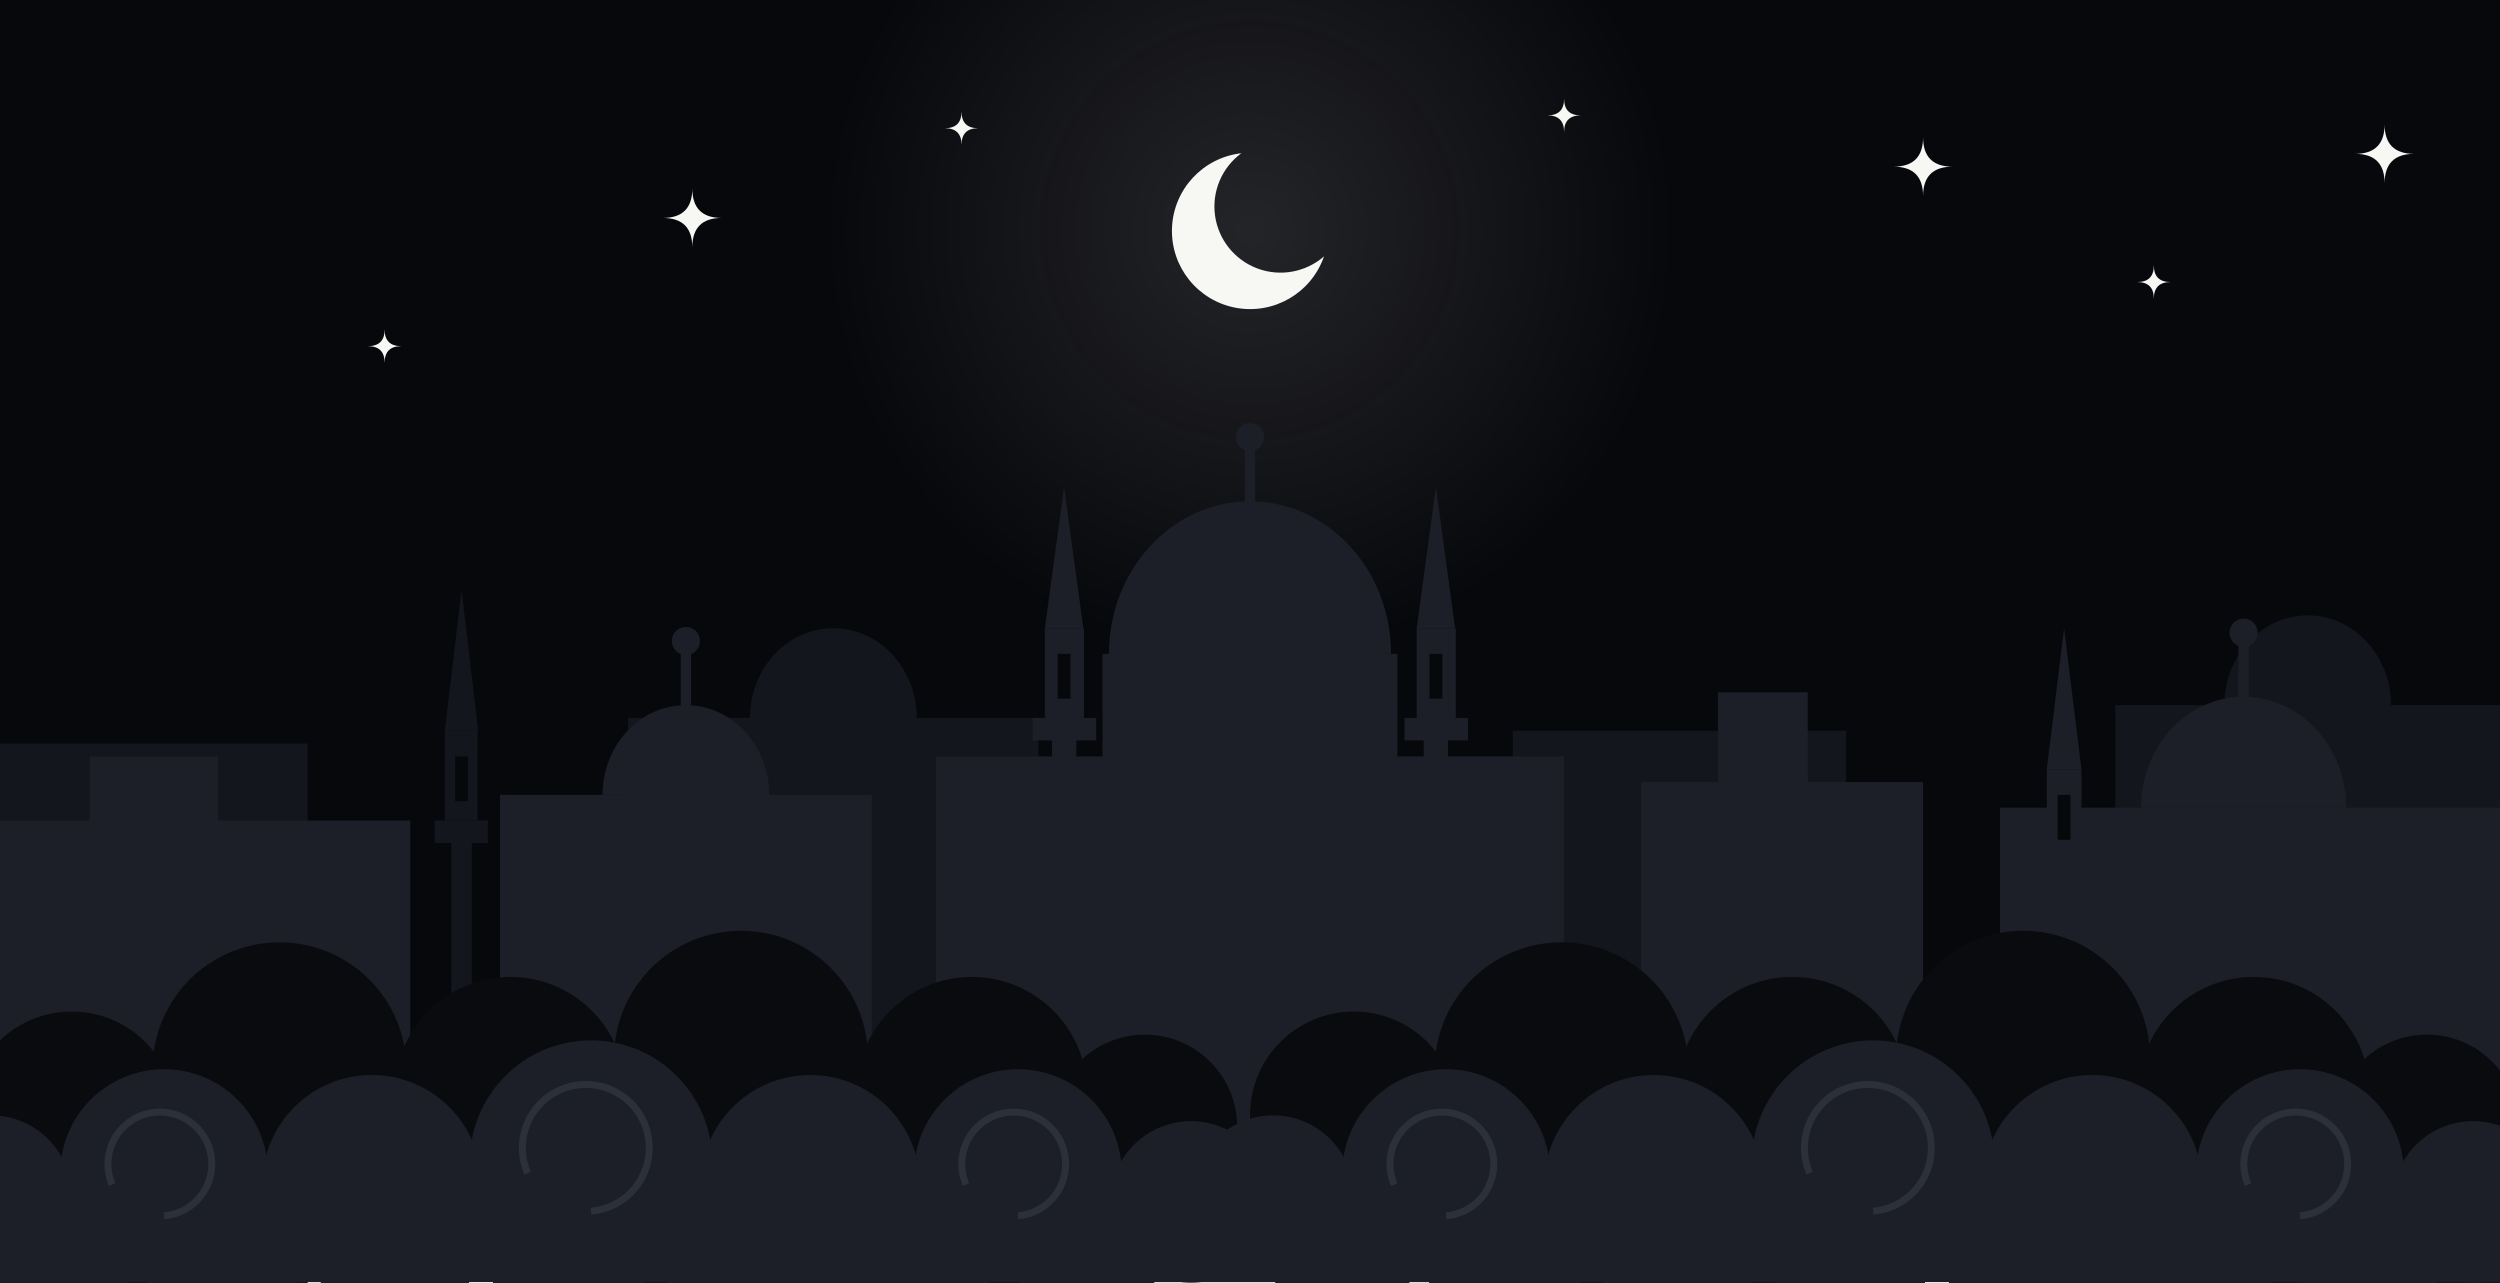
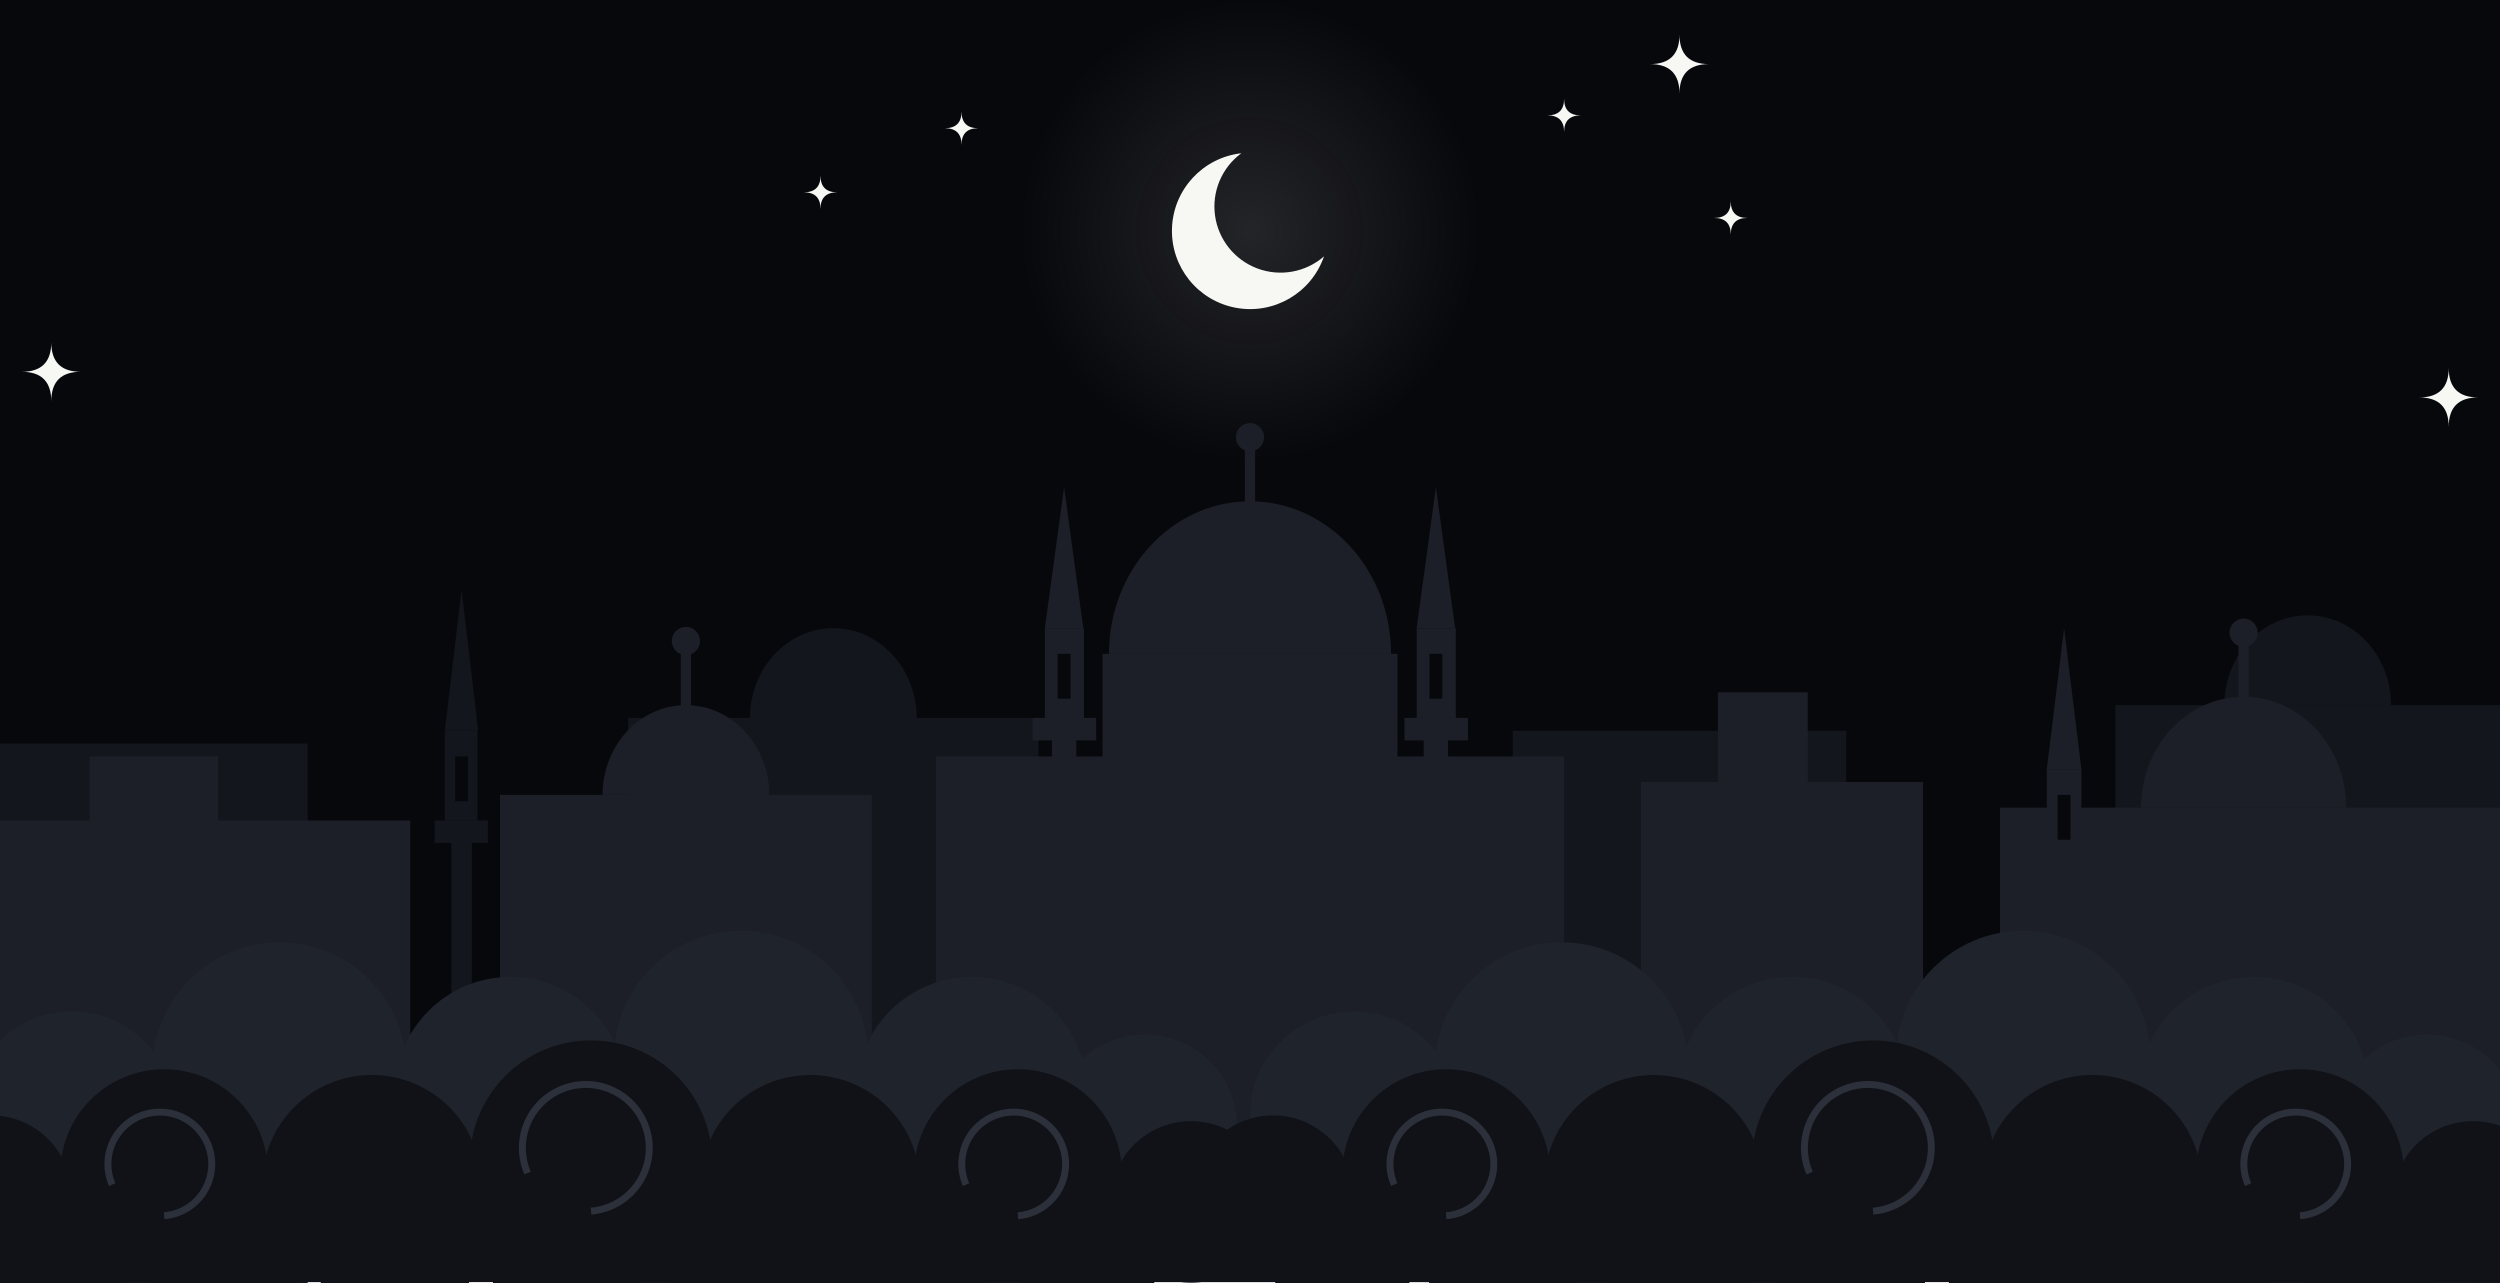
<svg xmlns="http://www.w3.org/2000/svg" viewBox="0 0 390 200" width="390" height="200">
  <rect width="390" height="200" fill="#07080c" />
  <defs>
    <radialGradient id="g">
      <stop offset="0" stop-color="#f7f7f4" stop-opacity="0.12" />
      <stop offset="1" stop-color="#f7f7f4" stop-opacity="0" />
    </radialGradient>
  </defs>
-   <circle cx="195" cy="36" r="66" fill="url(#g)" />
+   <circle cx="195" cy="36" r="36" fill="url(#g)" />
  <path fill="#f7f7f4" transform="translate(180 21) scale(0.469)" d="M29.1 6.2A26 26 0 1 0 56.6 40.5A22 22 0 1 1 29.1 6.2Z" />
-   <path fill="#f7f7f4" d="M150 17.4Q150 20 152.6 20Q150 20 150 22.6Q150 20 147.4 20Q150 20 150 17.4ZM244 15.4Q244 18 246.6 18Q244 18 244 20.6Q244 18 241.4 18Q244 18 244 15.4ZM336 41.4Q336 44 338.6 44Q336 44 336 46.6Q336 44 333.4 44Q336 44 336 41.4ZM60 51.4Q60 54 62.6 54Q60 54 60 56.6Q60 54 57.4 54Q60 54 60 51.4Z" />
-   <path fill="#f7f7f4" d="M300 21.4Q300 26 304.6 26Q300 26 300 30.6Q300 26 295.4 26Q300 26 300 21.4ZM108 29.4Q108 34 112.6 34Q108 34 108 38.6Q108 34 103.4 34Q108 34 108 29.4ZM372 19.4Q372 24 376.6 24Q372 24 372 28.6Q372 24 367.4 24Q372 24 372 19.4Z" />
+   <path fill="#f7f7f4" d="M150 17.4Q150 20 152.6 20Q150 20 150 22.6Q150 20 147.4 20Q150 20 150 17.4ZM244 15.4Q244 18 246.6 18Q244 18 244 20.6Q244 18 241.4 18Q244 18 244 15.4ZM128 27.4Q128 30 130.6 30Q128 30 128 32.6Q128 30 125.4 30Q128 30 128 27.4ZM270 31.4Q270 34 272.6 34Q270 34 270 36.6Q270 34 267.4 34Q270 34 270 31.4Z" />
+   <path fill="#f7f7f4" d="M262 5.4Q262 10 266.6 10Q262 10 262 14.6Q262 10 257.4 10Q262 10 262 5.4ZM8 53.4Q8 58 12.6 58Q8 58 8 62.6Q8 58 3.4 58Q8 58 8 53.4ZM382 57.4Q382 62 386.6 62Q382 62 382 66.6Q382 62 377.4 62Q382 62 382 57.4Z" />
  <rect fill="#13161c" x="0" y="116" width="48" height="90" />
  <rect fill="#13161c" x="98" y="112" width="64" height="94" />
  <rect fill="#13161c" x="236" y="114" width="52" height="92" />
  <rect fill="#13161c" x="330" y="110" width="60" height="96" />
  <path fill="#13161c" d="M117 112A13 14 0 0 1 143 112Z" />
  <path fill="#13161c" d="M347 110A13 14 0 0 1 373 110Z" />
  <path fill="#13161c" d="M69.4 114L72 92L74.6 114Z" />
  <rect fill="#13161c" x="69.4" y="114" width="5.1" height="14" />
  <rect fill="#13161c" x="67.8" y="128" width="8.3" height="3.5" />
  <rect fill="#13161c" x="70.4" y="131" width="3.2" height="69" />
  <rect fill="#13161c" x="68.5" y="184" width="7" height="3" />
  <rect fill="#07080c" x="71" y="118" width="2" height="7" />
  <rect fill="#1c1f27" x="0" y="128" width="64" height="72" />
  <rect fill="#1c1f27" x="14" y="118" width="20" height="12" />
  <rect fill="#1c1f27" x="78" y="124" width="58" height="76" />
  <path fill="#1c1f27" d="M94 124A13 14 0 0 1 120 124Z" />
  <rect fill="#1c1f27" x="106.2" y="101" width="1.6" height="10" />
  <circle fill="#1c1f27" cx="107" cy="100" r="2.2" />
  <rect fill="#1c1f27" x="146" y="118" width="98" height="82" />
  <rect fill="#1c1f27" x="172" y="102" width="46" height="18" />
  <path fill="#1c1f27" d="M173 102A22 23.8 0 0 1 217 102Z" />
  <rect fill="#1c1f27" x="194.2" y="69.2" width="1.6" height="10" />
  <circle fill="#1c1f27" cx="195" cy="68.2" r="2.2" />
  <path fill="#1c1f27" d="M163 98L166 76L169 98Z" />
  <rect fill="#1c1f27" x="163" y="98" width="6.1" height="14" />
  <rect fill="#1c1f27" x="161.1" y="112" width="9.9" height="3.5" />
  <rect fill="#1c1f27" x="164.1" y="115" width="3.8" height="85" />
  <rect fill="#1c1f27" x="161.8" y="168" width="8.4" height="3" />
  <rect fill="#07080c" x="165" y="102" width="2" height="7" />
  <path fill="#1c1f27" d="M221 98L224 76L227 98Z" />
  <rect fill="#1c1f27" x="221" y="98" width="6.1" height="14" />
  <rect fill="#1c1f27" x="219.1" y="112" width="9.9" height="3.5" />
  <rect fill="#1c1f27" x="222.1" y="115" width="3.8" height="85" />
  <rect fill="#1c1f27" x="219.8" y="168" width="8.4" height="3" />
  <rect fill="#07080c" x="223" y="102" width="2" height="7" />
  <rect fill="#1c1f27" x="256" y="122" width="44" height="78" />
  <rect fill="#1c1f27" x="268" y="108" width="14" height="16" />
  <rect fill="#1c1f27" x="312" y="126" width="78" height="74" />
  <path fill="#1c1f27" d="M334 126A16 17.3 0 0 1 366 126Z" />
  <rect fill="#1c1f27" x="349.2" y="99.7" width="1.6" height="10" />
  <circle fill="#1c1f27" cx="350" cy="98.7" r="2.2" />
  <path fill="#1c1f27" d="M319.3 120L322 98L324.7 120Z" />
  <rect fill="#1c1f27" x="319.3" y="120" width="5.4" height="14" />
  <rect fill="#1c1f27" x="317.6" y="134" width="8.8" height="3.5" />
  <rect fill="#1c1f27" x="320.3" y="137" width="3.4" height="63" />
  <rect fill="#1c1f27" x="318.3" y="190" width="7.5" height="3" />
  <rect fill="#07080c" x="321" y="124" width="2" height="7" />
-   <g fill="#0a0b0f">
+   <g fill="#1f232c">
    <g transform="translate(-14 138) scale(0.9)">
      <circle cx="28" cy="40" r="18" />
      <circle cx="64" cy="32" r="22" />
      <circle cx="104" cy="36" r="20" />
      <circle cx="144" cy="30" r="22" />
      <circle cx="184" cy="36" r="20" />
      <circle cx="214" cy="42" r="16" />
    </g>
    <g transform="translate(186 138) scale(0.9)">
      <circle cx="28" cy="40" r="18" />
      <circle cx="64" cy="32" r="22" />
      <circle cx="104" cy="36" r="20" />
      <circle cx="144" cy="30" r="22" />
      <circle cx="184" cy="36" r="20" />
      <circle cx="214" cy="42" r="16" />
    </g>
    <g transform="translate(386 138) scale(0.9)">
      <circle cx="28" cy="40" r="18" />
      <circle cx="64" cy="32" r="22" />
      <circle cx="104" cy="36" r="20" />
      <circle cx="144" cy="30" r="22" />
      <circle cx="184" cy="36" r="20" />
      <circle cx="214" cy="42" r="16" />
    </g>
  </g>
-   <g fill="#1c1f27">
+   <g fill="#101217">
    <g transform="translate(-14 138) scale(0.9)">
      <rect x="16" y="50" width="204" height="18" />
      <circle cx="14" cy="54" r="14" />
      <circle cx="44" cy="50" r="18" />
      <circle cx="80" cy="52" r="19" />
      <circle cx="118" cy="48" r="21" />
      <circle cx="156" cy="52" r="19" />
      <circle cx="192" cy="50" r="18" />
      <circle cx="222" cy="55" r="14" />
      <circle cx="26" cy="66" r="12" />
      <circle cx="54" cy="68" r="13" />
      <circle cx="84" cy="67" r="13" />
      <circle cx="114" cy="69" r="13" />
      <circle cx="144" cy="67" r="13" />
      <circle cx="174" cy="68" r="13" />
      <circle cx="204" cy="66" r="12" />
    </g>
    <g transform="translate(186 138) scale(0.9)">
      <rect x="16" y="50" width="204" height="18" />
      <circle cx="14" cy="54" r="14" />
      <circle cx="44" cy="50" r="18" />
      <circle cx="80" cy="52" r="19" />
      <circle cx="118" cy="48" r="21" />
      <circle cx="156" cy="52" r="19" />
      <circle cx="192" cy="50" r="18" />
      <circle cx="222" cy="55" r="14" />
      <circle cx="26" cy="66" r="12" />
      <circle cx="54" cy="68" r="13" />
      <circle cx="84" cy="67" r="13" />
      <circle cx="114" cy="69" r="13" />
      <circle cx="144" cy="67" r="13" />
      <circle cx="174" cy="68" r="13" />
      <circle cx="204" cy="66" r="12" />
    </g>
    <g transform="translate(386 138) scale(0.9)">
      <rect x="16" y="50" width="204" height="18" />
      <circle cx="14" cy="54" r="14" />
      <circle cx="44" cy="50" r="18" />
      <circle cx="80" cy="52" r="19" />
      <circle cx="118" cy="48" r="21" />
      <circle cx="156" cy="52" r="19" />
      <circle cx="192" cy="50" r="18" />
      <circle cx="222" cy="55" r="14" />
      <circle cx="26" cy="66" r="12" />
      <circle cx="54" cy="68" r="13" />
      <circle cx="84" cy="67" r="13" />
      <circle cx="114" cy="69" r="13" />
      <circle cx="144" cy="67" r="13" />
      <circle cx="174" cy="68" r="13" />
      <circle cx="204" cy="66" r="12" />
    </g>
    <rect x="0" y="196" width="390" height="4" transform="scale(1)" />
  </g>
  <g fill="none" stroke="#2c303a" stroke-width="1.2">
    <g transform="translate(-14 138) scale(0.9)">
      <path d="M35 52a9 9 0 1 1 9 5.4" />
      <path d="M107 50a11 11 0 1 1 11 6.6" />
      <path d="M183 52a9 9 0 1 1 9 5.4" />
    </g>
    <g transform="translate(186 138) scale(0.9)">
      <path d="M35 52a9 9 0 1 1 9 5.4" />
      <path d="M107 50a11 11 0 1 1 11 6.6" />
      <path d="M183 52a9 9 0 1 1 9 5.4" />
    </g>
    <g transform="translate(386 138) scale(0.9)">
      <path d="M35 52a9 9 0 1 1 9 5.4" />
      <path d="M107 50a11 11 0 1 1 11 6.6" />
      <path d="M183 52a9 9 0 1 1 9 5.4" />
    </g>
  </g>
</svg>
